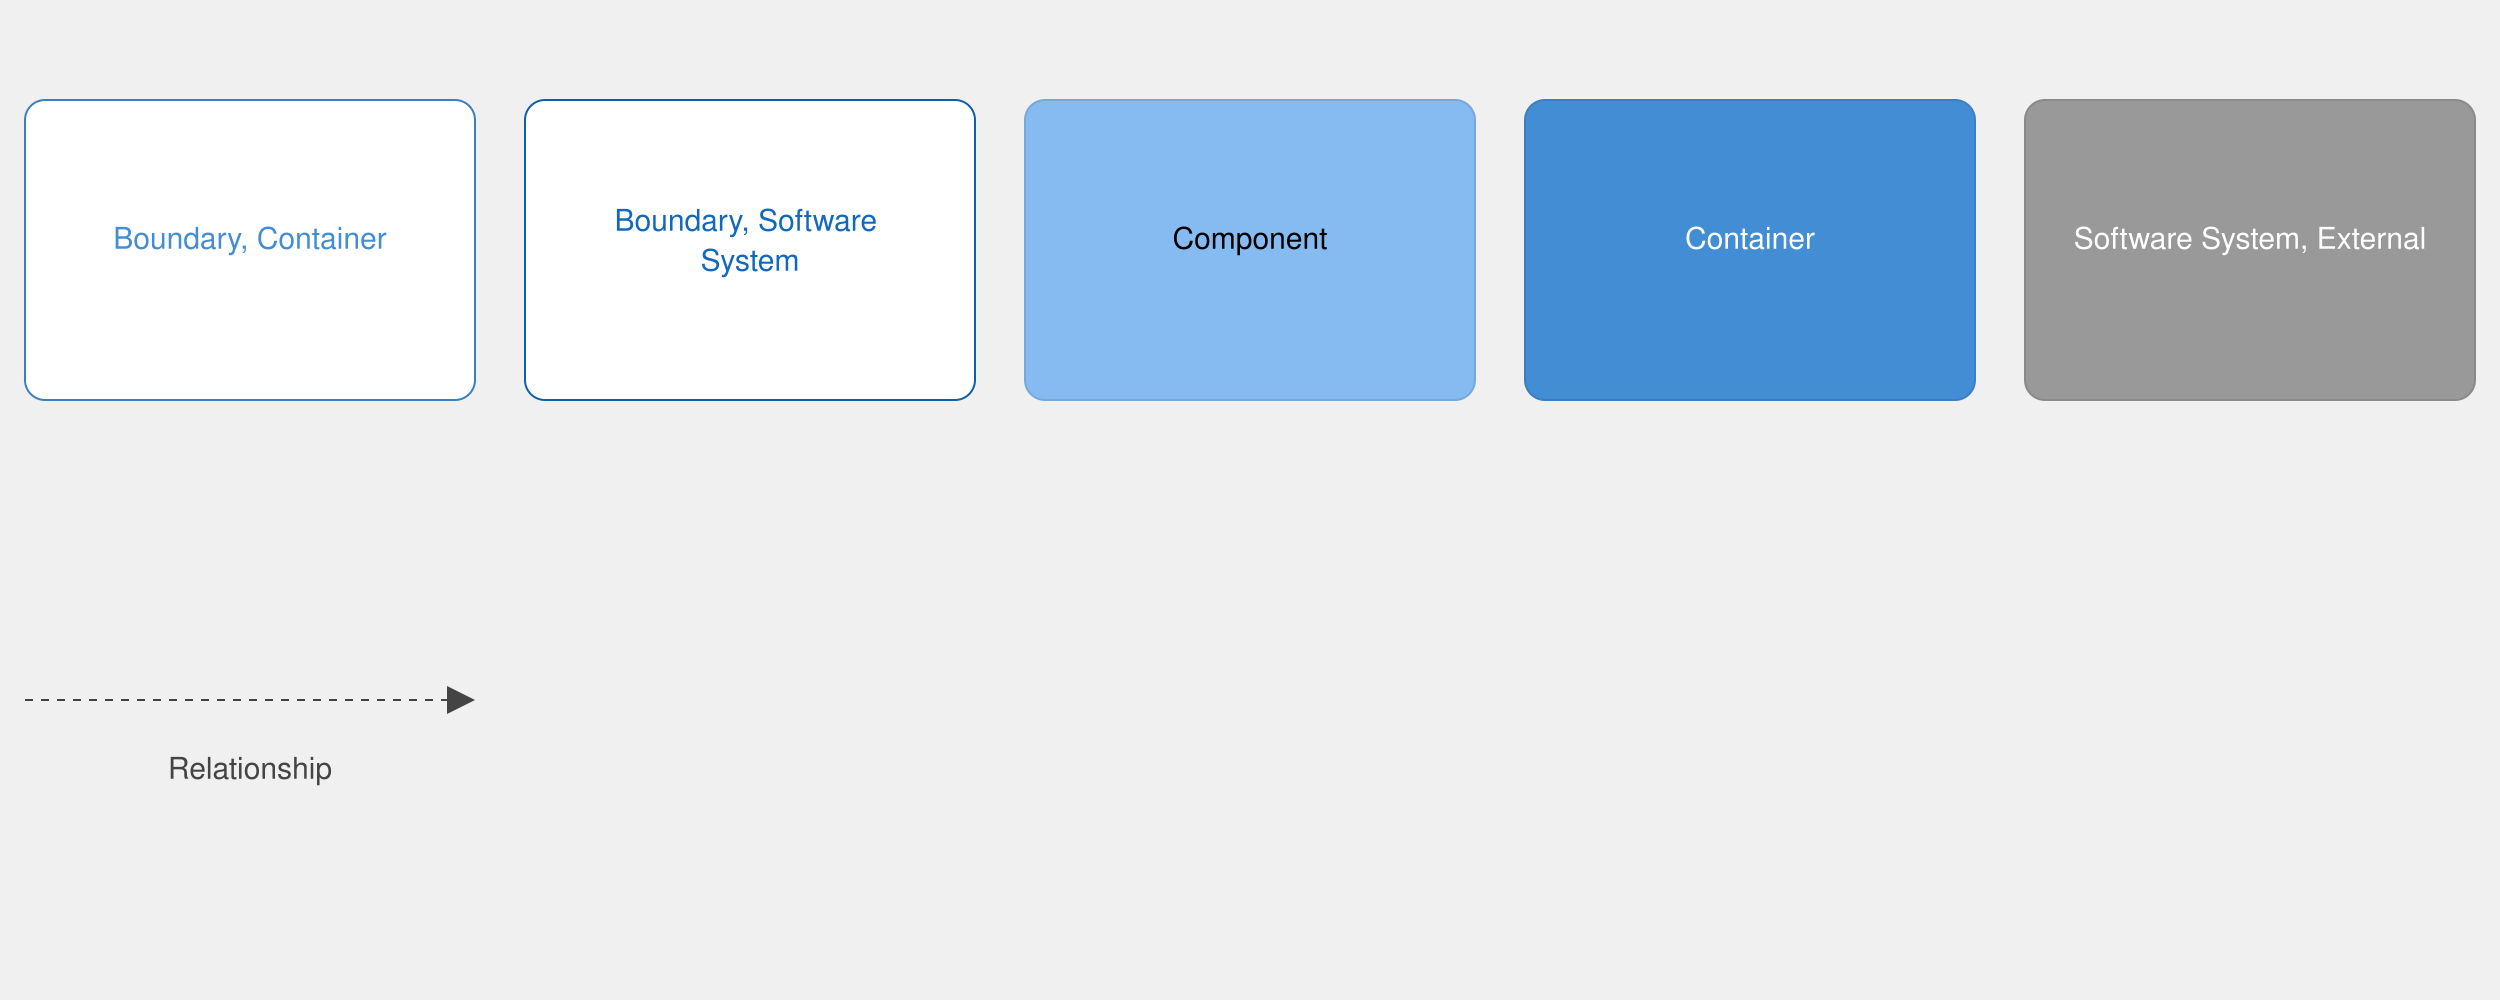
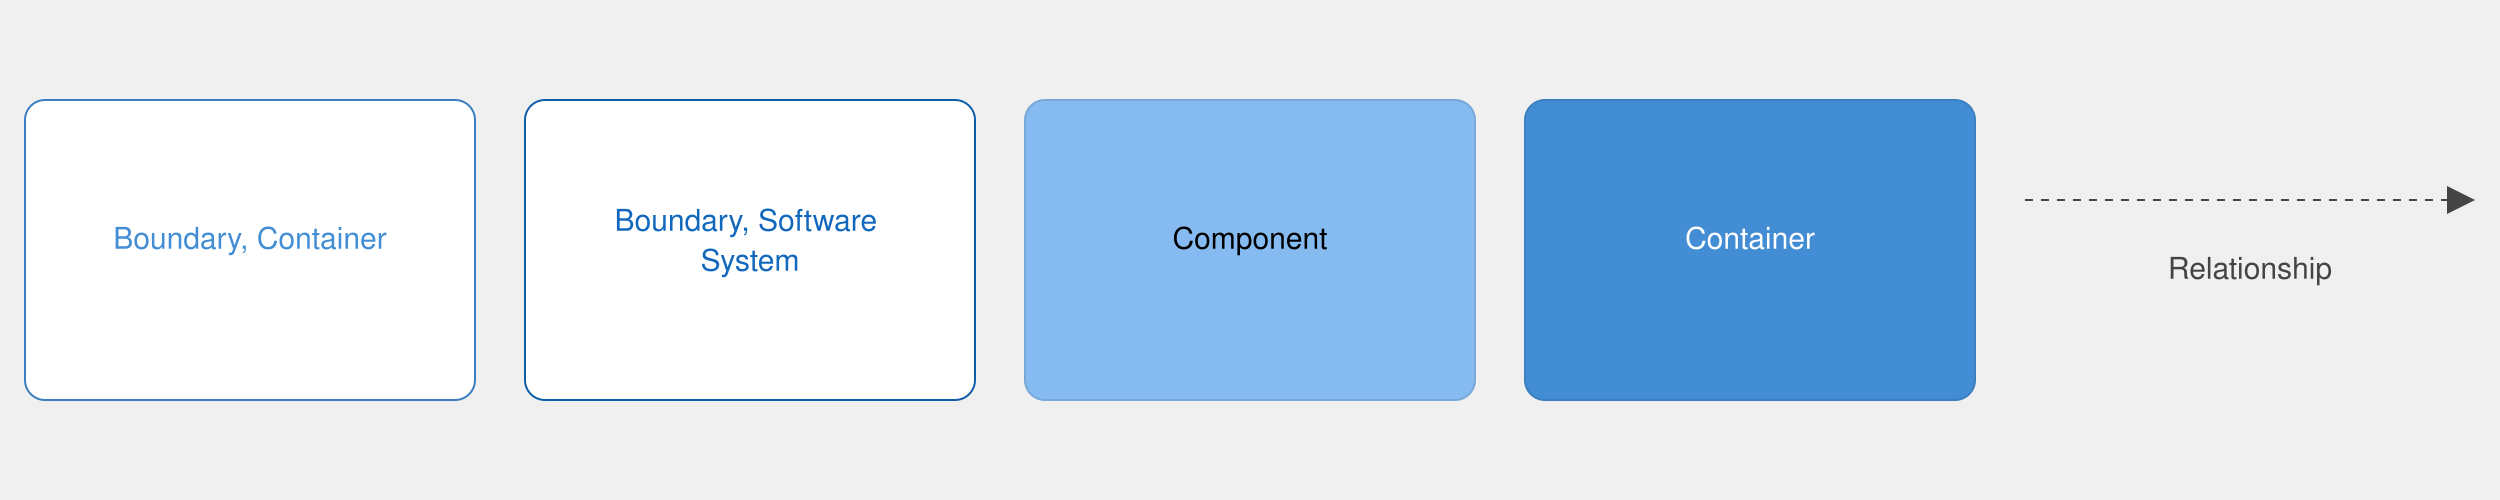
- <svg xmlns="http://www.w3.org/2000/svg" version="1.1" viewBox="0 0 2500 1000" style="background: #ffffff">
+ <svg xmlns="http://www.w3.org/2000/svg" version="1.1" viewBox="0 0 2500 500" style="background: #ffffff">
  <g transform="translate(25,100)">
    <rect width="450" height="300" rx="20" ry="20" x="0" y="0" fill="#ffffff" stroke-width="2" stroke="#3c7fc0" stroke-dasharray="" />
    <text x="225" y="95" text-anchor="middle" dominant-baseline="hanging" fill="#438dd5" font-size="30px" font-family="Tahoma, Verdana, Helvetica, Arial">
      <tspan x="225" dy="40px">Boundary, Container</tspan>
    </text>
  </g>
  <g transform="translate(525,100)">
    <rect width="450" height="300" rx="20" ry="20" x="0" y="0" fill="#ffffff" stroke-width="2" stroke="#0f5eaa" stroke-dasharray="" />
    <text x="225" y="77" text-anchor="middle" dominant-baseline="hanging" fill="#1168bd" font-size="30px" font-family="Tahoma, Verdana, Helvetica, Arial">
      <tspan x="225" dy="40px">Boundary, Software</tspan>
      <tspan x="225" dy="40px">System</tspan>
    </text>
  </g>
  <g transform="translate(1025,100)">
    <rect width="450" height="300" rx="20" ry="20" x="0" y="0" fill="#85bbf0" stroke-width="2" stroke="#78a8d8" stroke-dasharray="" />
    <text x="225" y="95" text-anchor="middle" dominant-baseline="hanging" fill="#000000" font-size="30px" font-family="Tahoma, Verdana, Helvetica, Arial">
      <tspan x="225" dy="40px">Component</tspan>
    </text>
  </g>
  <g transform="translate(1525,100)">
    <rect width="450" height="300" rx="20" ry="20" x="0" y="0" fill="#438dd5" stroke-width="2" stroke="#3c7fc0" stroke-dasharray="" />
    <text x="225" y="95" text-anchor="middle" dominant-baseline="hanging" fill="#ffffff" font-size="30px" font-family="Tahoma, Verdana, Helvetica, Arial">
      <tspan x="225" dy="40px">Container</tspan>
    </text>
  </g>
-   <g transform="translate(2025,100)">
-     <rect width="450" height="300" rx="20" ry="20" x="0" y="0" fill="#999999" stroke-width="2" stroke="#8a8a8a" stroke-dasharray="" />
-     <text x="225" y="95" text-anchor="middle" dominant-baseline="hanging" fill="#ffffff" font-size="30px" font-family="Tahoma, Verdana, Helvetica, Arial">
-       <tspan x="225" dy="40px">Software System, External</tspan>
-     </text>
-   </g>
-   <g transform="translate(25,670)">
+   <g transform="translate(2025,170)">
    <path d="M422,0 L422,44 L450,30 L 422,16" style="fill:#444444" />
    <path d="M0,30 L422,30" style="stroke:#444444; stroke-width: 2; fill: none; stroke-dasharray: 8 8;" />
    <text x="225" y="55" text-anchor="middle" dominant-baseline="hanging" fill="#444444" font-size="30px" font-family="Tahoma, Verdana, Helvetica, Arial">
      <tspan x="225" dy="40px">Relationship</tspan>
    </text>
  </g>
</svg>
